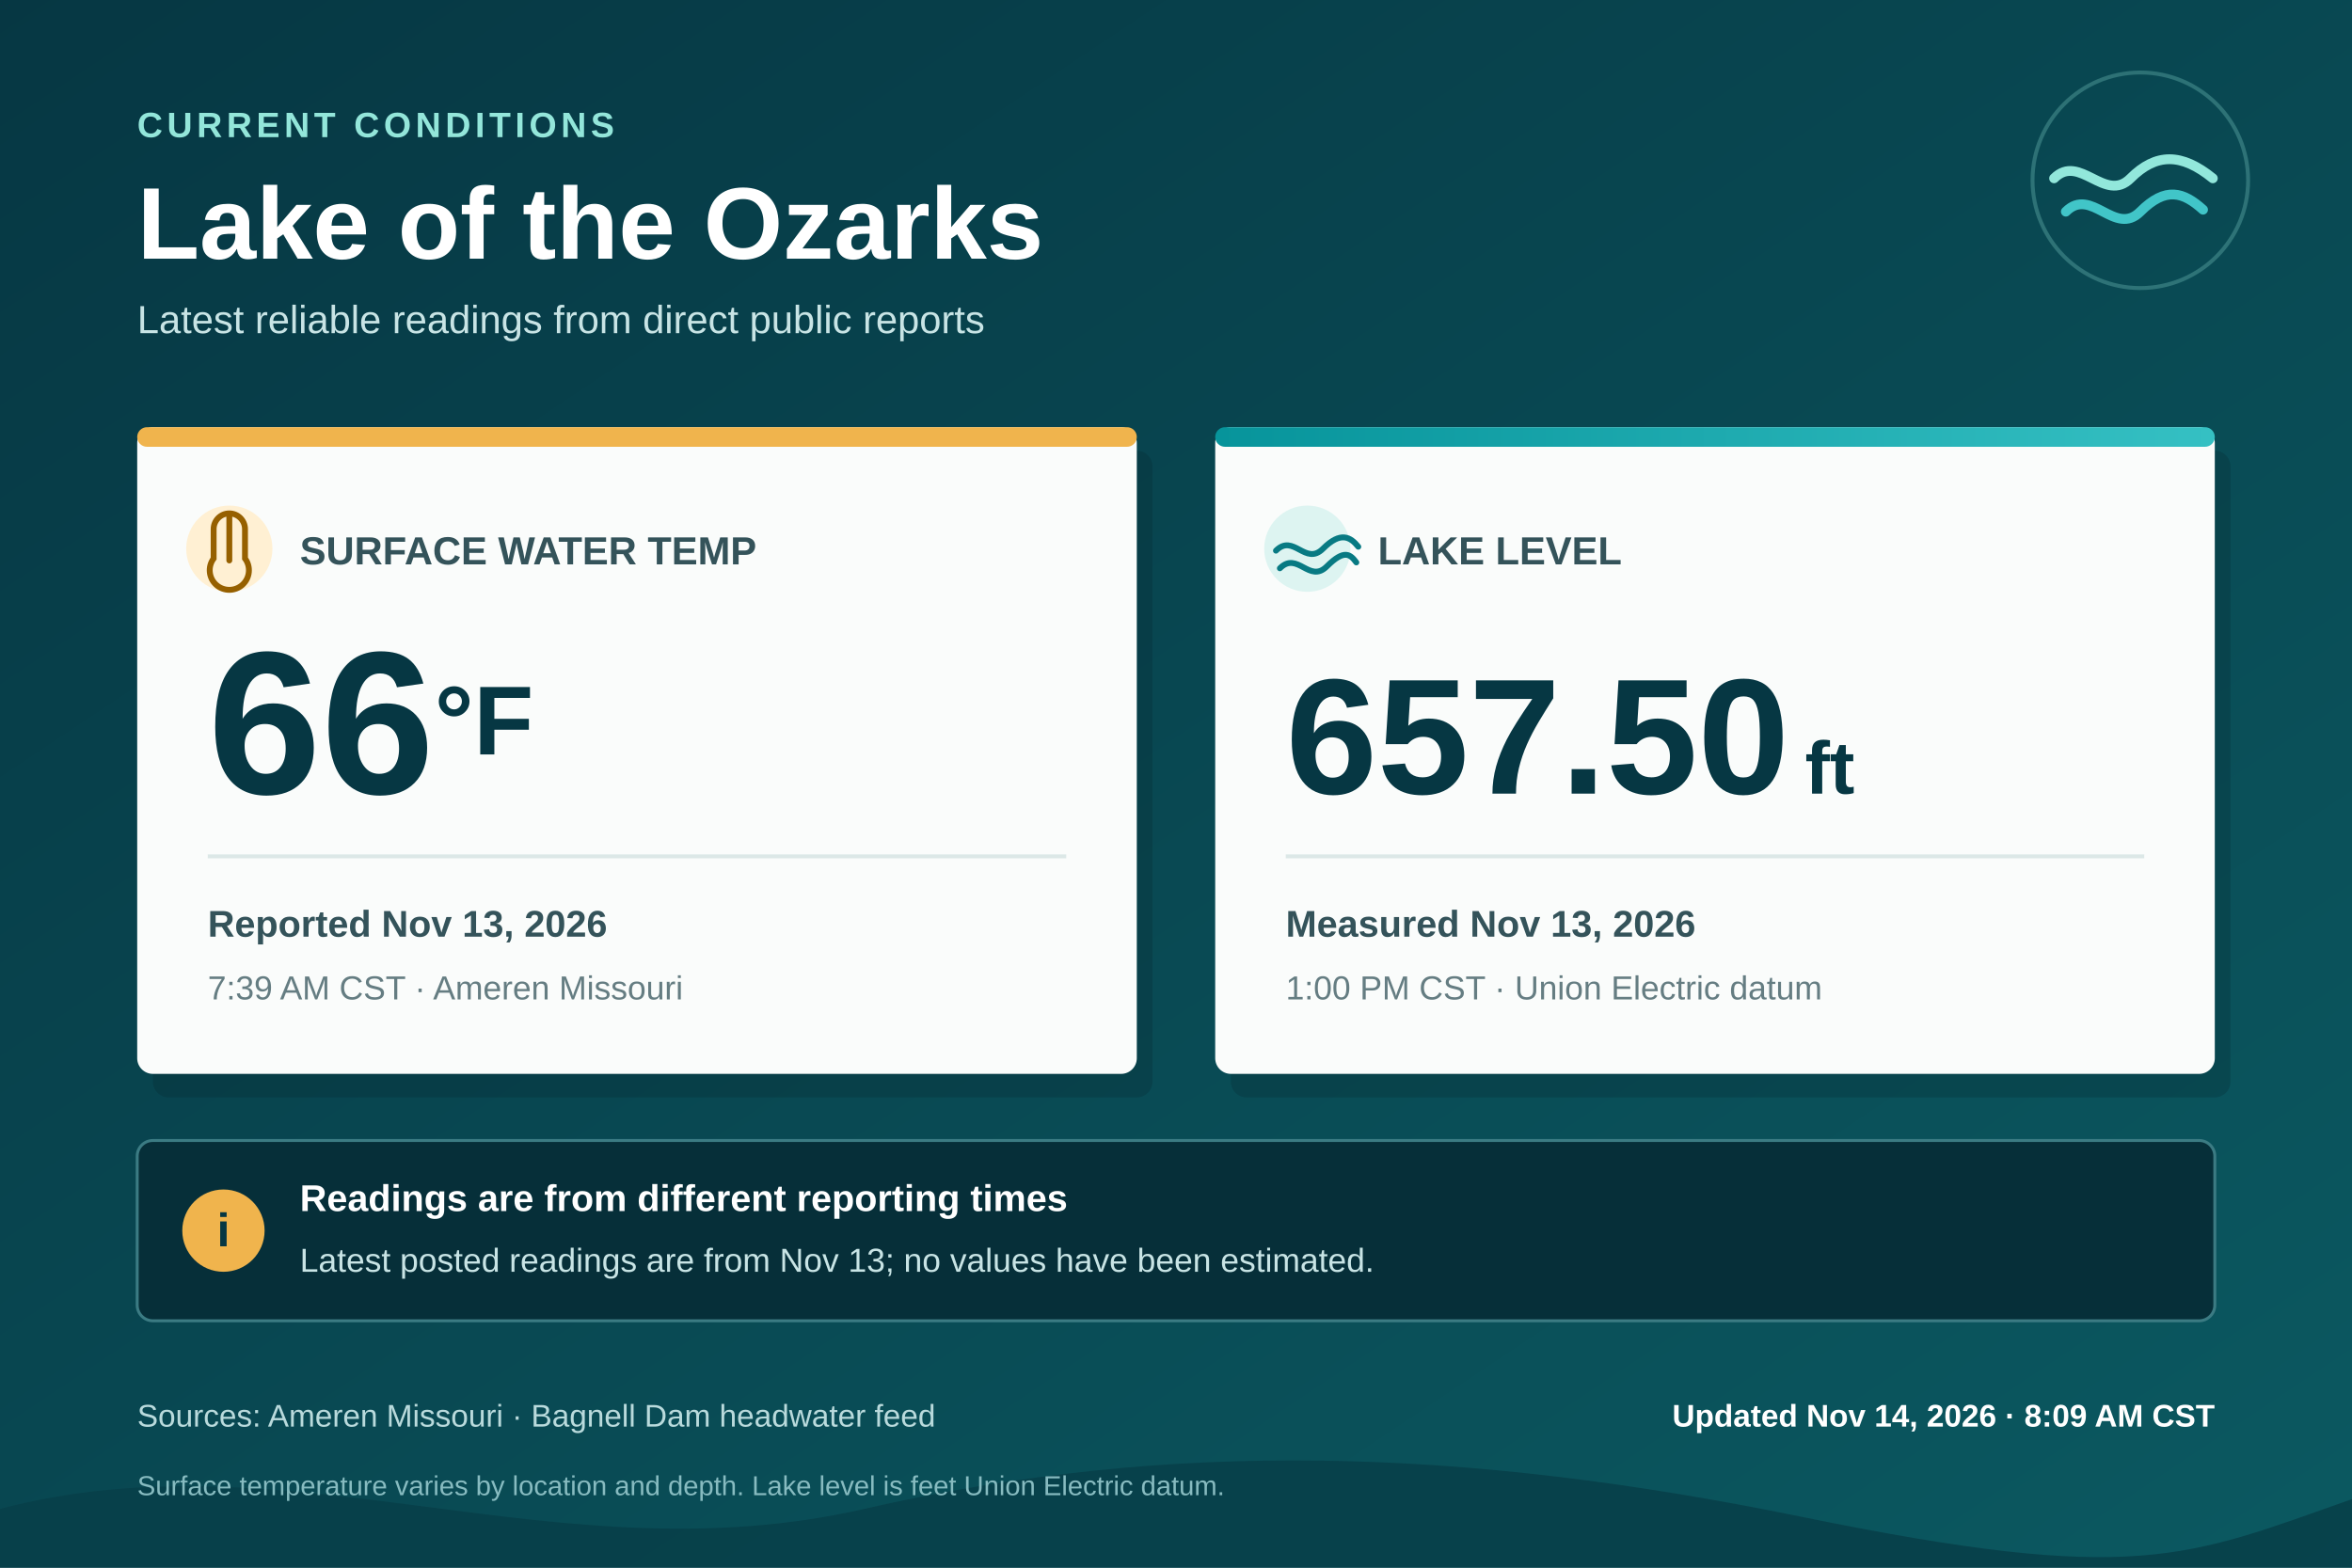
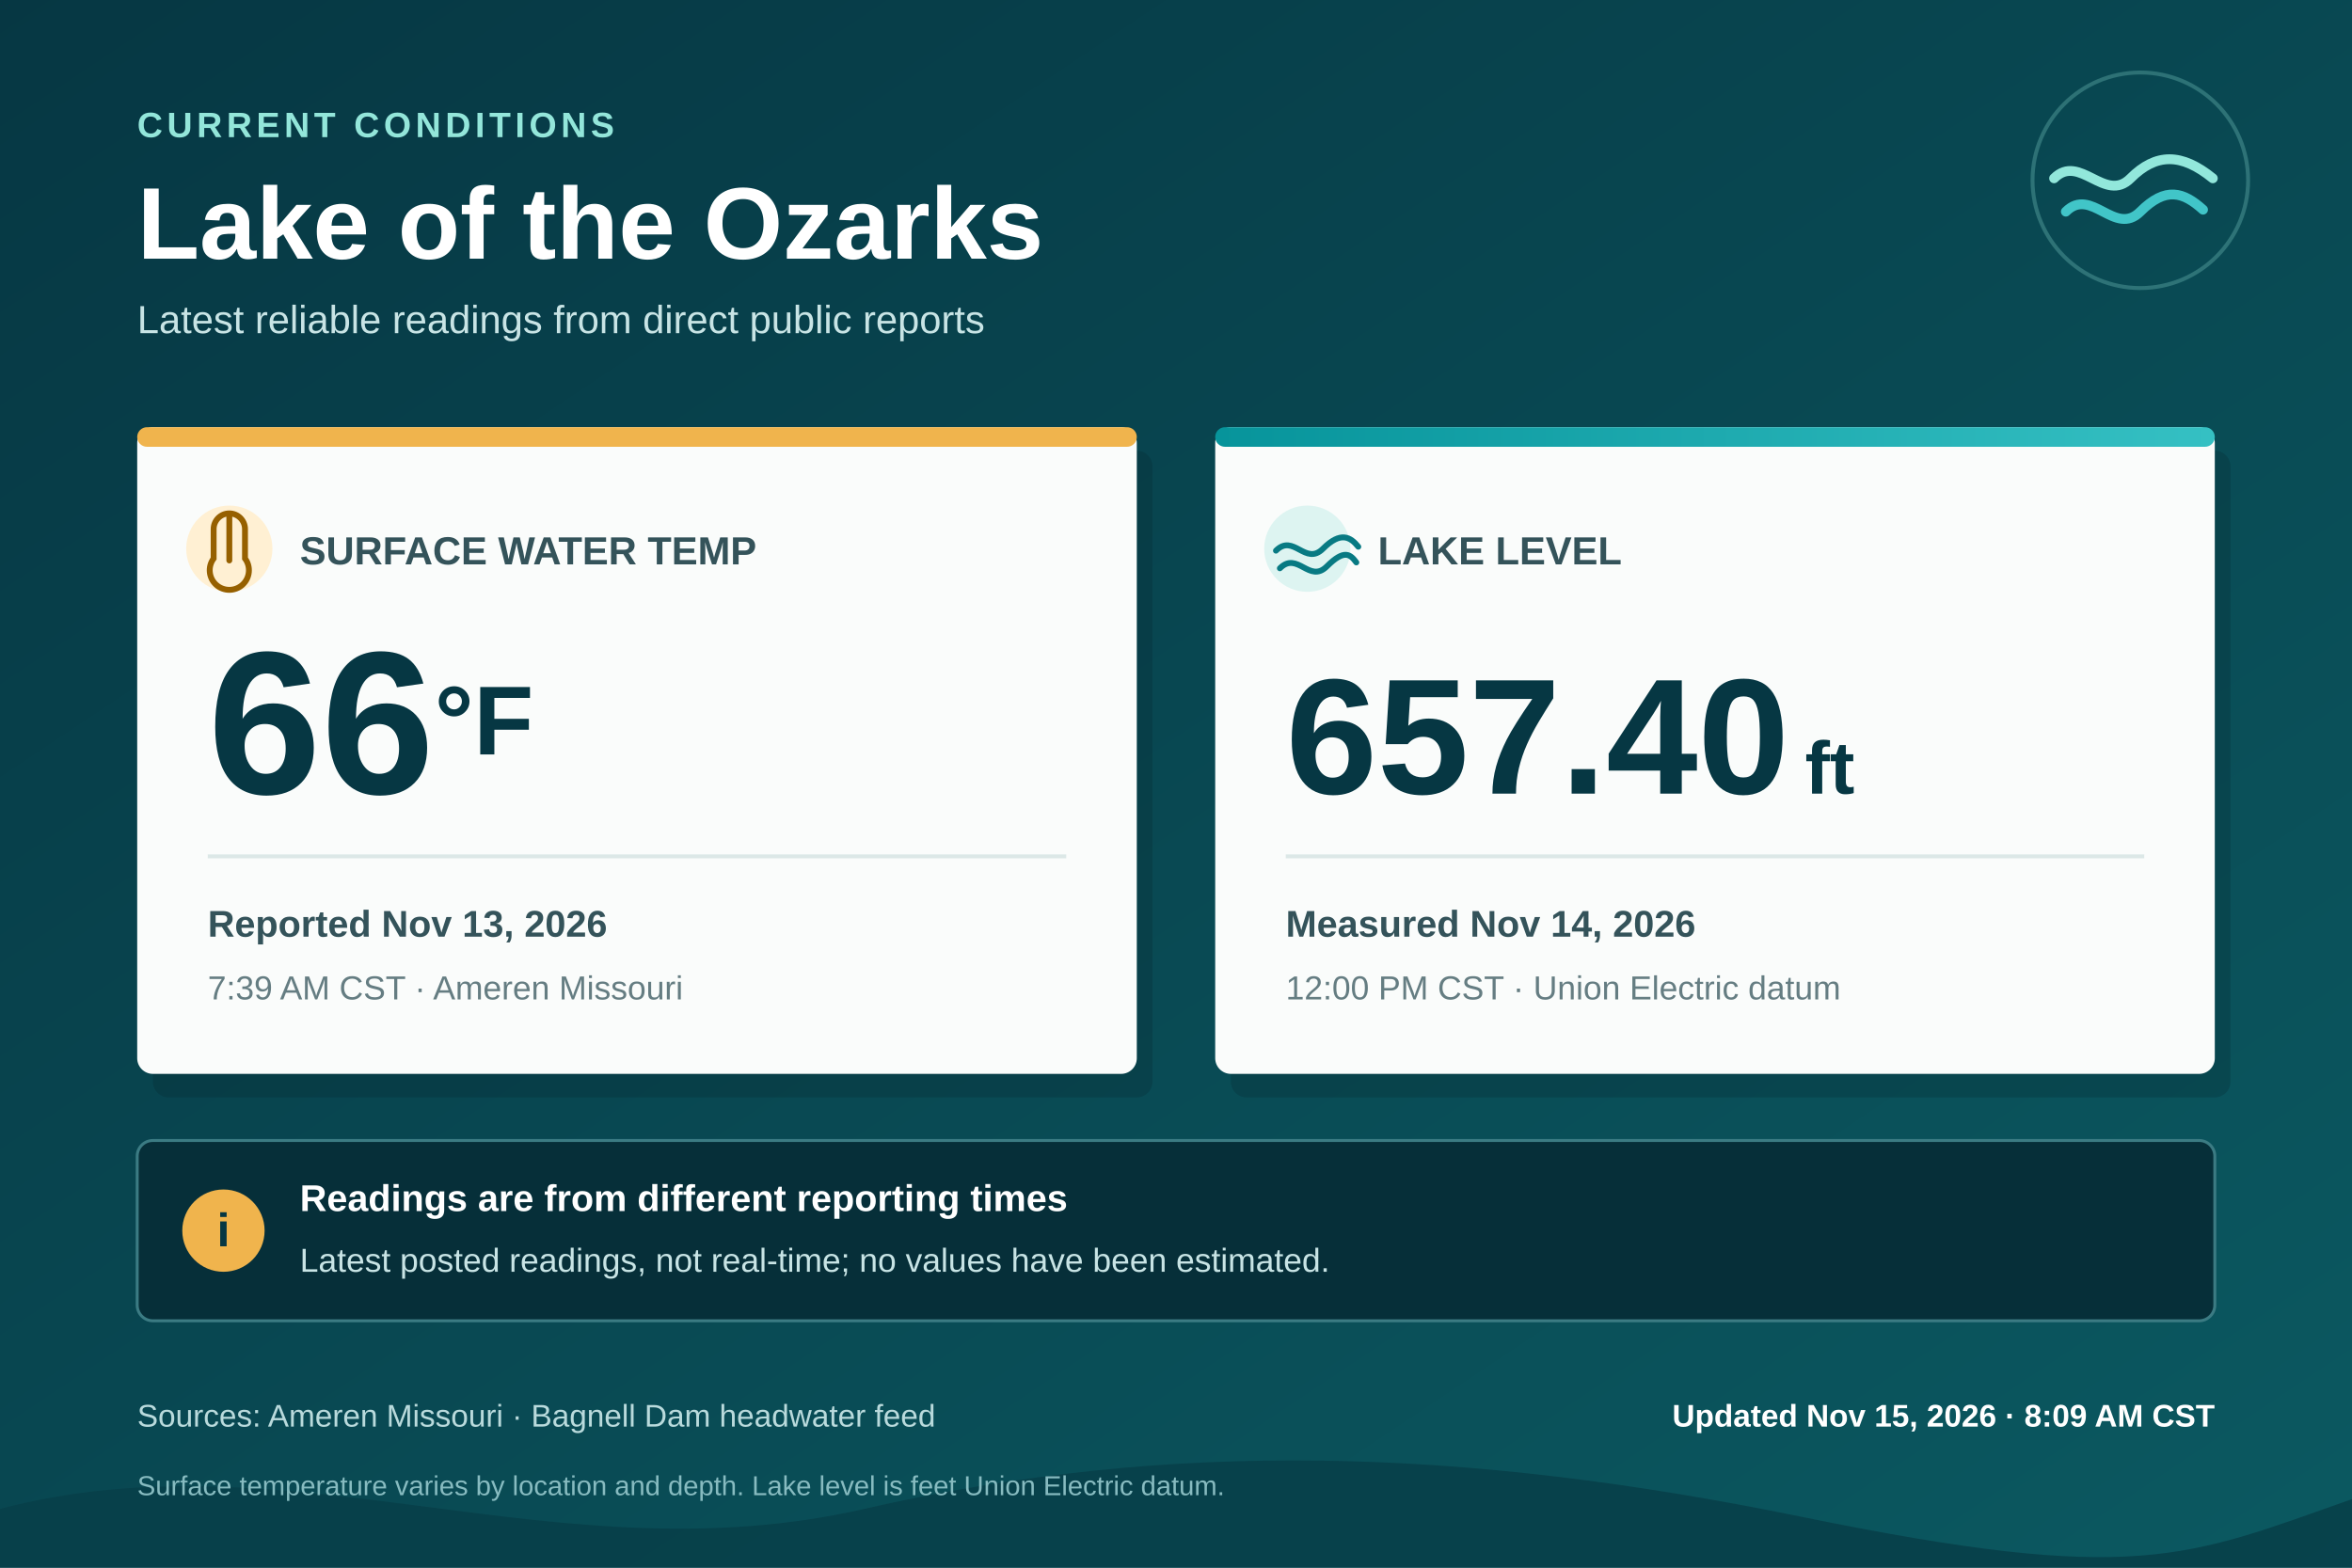
<svg xmlns="http://www.w3.org/2000/svg" width="1200" height="800" viewBox="0 0 1200 800" role="img" aria-labelledby="title desc">
  <defs>
    <linearGradient id="bg" x1="0" y1="0" x2="1" y2="1">
      <stop offset="0" stop-color="#063743" />
      <stop offset="1" stop-color="#0B5961" />
    </linearGradient>
    <linearGradient id="levelBar" x1="0" y1="0" x2="1" y2="0">
      <stop offset="0" stop-color="#07949B" />
      <stop offset="1" stop-color="#35C0C3" />
    </linearGradient>
  </defs>
  <rect width="1200" height="800" fill="url(#bg)" />
  <path d="M0 770 C148 731 284 806 441 770 S748 739 919 774 S1115 795 1200 765 V800 H0 Z" fill="#073F49" opacity="0.9" />
  <circle cx="1092" cy="92" r="55" fill="none" stroke="#8FE3D7" stroke-width="2" opacity="0.27" />
  <path d="M1048 91 C1061 78 1074 104 1087 91 S1113 78 1129 91" fill="none" stroke="#92E7DB" stroke-width="5" stroke-linecap="round" />
  <path d="M1054 108 C1067 95 1079 121 1092 108 S1114 98 1124 107" fill="none" stroke="#41C5C8" stroke-width="5" stroke-linecap="round" />
  <g font-family="Arial, Helvetica, sans-serif">
    <text x="70" y="70" fill="#93E6DA" font-size="18" font-weight="700" letter-spacing="2.2">CURRENT CONDITIONS</text>
    <text x="70" y="132" fill="#FFFFFF" font-size="52" font-weight="700">Lake of the Ozarks</text>
    <text x="70" y="170" fill="#C8E4E5" font-size="20">Latest reliable readings from direct public reports</text>
    <rect x="78" y="230" width="510" height="330" rx="8" fill="#02232B" opacity="0.25" />
    <rect x="628" y="230" width="510" height="330" rx="8" fill="#02232B" opacity="0.25" />
    <rect x="70" y="218" width="510" height="330" rx="8" fill="#FAFCFB" />
    <rect x="620" y="218" width="510" height="330" rx="8" fill="#FAFCFB" />
    <g>
      <rect x="70" y="218" width="510" height="10" rx="5" fill="#F0B44D" />
      <circle cx="117" cy="280" r="22" fill="#FFF0D3" />
      <path d="M117 262 V286 M109 270 V285 A10 10 0 1 0 125 285 V270 A8 8 0 0 0 109 270" fill="none" stroke="#966000" stroke-width="3" stroke-linecap="round" />
      <text x="153" y="288" fill="#34535A" font-size="20" font-weight="700">SURFACE WATER TEMP</text>
      <text x="106" y="405" fill="#063743" font-size="104" font-weight="700">66<tspan font-size="50" baseline-shift="super">°F</tspan>
      </text>
      <line x1="106" y1="437" x2="544" y2="437" stroke="#DCE8E7" stroke-width="2" />
      <text x="106" y="478" fill="#34535A" font-size="19" font-weight="700">Reported Nov 13, 2026</text>
      <text x="106" y="510" fill="#657D82" font-size="17">7:39 AM CST · Ameren Missouri</text>
    </g>
    <g>
      <rect x="620" y="218" width="510" height="10" rx="5" fill="url(#levelBar)" />
      <circle cx="667" cy="280" r="22" fill="#DDF4F1" />
      <path d="M651 281 C660 272 666 289 675 280 S689 274 693 279 M653 290 C662 281 668 298 677 289 S689 283 692 287" fill="none" stroke="#087A83" stroke-width="3" stroke-linecap="round" />
      <text x="703" y="288" fill="#34535A" font-size="20" font-weight="700">LAKE LEVEL</text>
-       <text x="656" y="405" fill="#063743" font-size="84" font-weight="700">657.50<tspan dx="8" font-size="38">ft</tspan>
+       <text x="656" y="405" fill="#063743" font-size="84" font-weight="700">657.40<tspan dx="8" font-size="38">ft</tspan>
      </text>
      <line x1="656" y1="437" x2="1094" y2="437" stroke="#DCE8E7" stroke-width="2" />
-       <text x="656" y="478" fill="#34535A" font-size="19" font-weight="700">Measured Nov 13, 2026</text>
-       <text x="656" y="510" fill="#657D82" font-size="17">1:00 PM CST · Union Electric datum</text>
+       <text x="656" y="478" fill="#34535A" font-size="19" font-weight="700">Measured Nov 14, 2026</text>
+       <text x="656" y="510" fill="#657D82" font-size="17">12:00 PM CST · Union Electric datum</text>
    </g>
    <g>
      <rect x="70" y="582" width="1060" height="92" rx="8" fill="#062F39" stroke="#3B7B83" stroke-width="1.5" />
      <circle cx="114" cy="628" r="21" fill="#F0B44D" />
      <text x="114" y="636" fill="#063743" font-size="24" font-weight="700" text-anchor="middle">i</text>
      <text x="153" y="618" fill="#FFFFFF" font-size="19" font-weight="700">Readings are from different reporting times</text>
-       <text x="153" y="649" fill="#C8E4E5" font-size="17">Latest posted readings are from Nov 13; no values have been estimated.</text>
+       <text x="153" y="649" fill="#C8E4E5" font-size="17">Latest posted readings, not real-time; no values have been estimated.</text>
    </g>
    <text x="70" y="728" fill="#B9DADC" font-size="16">Sources: Ameren Missouri · Bagnell Dam headwater feed</text>
-     <text x="1130" y="728" fill="#FFFFFF" font-size="16" font-weight="700" text-anchor="end">Updated Nov 14, 2026 · 8:09 AM CST</text>
+     <text x="1130" y="728" fill="#FFFFFF" font-size="16" font-weight="700" text-anchor="end">Updated Nov 15, 2026 · 8:09 AM CST</text>
    <text x="70" y="763" fill="#87BBC0" font-size="14">Surface temperature varies by location and depth. Lake level is feet Union Electric datum.</text>
  </g>
</svg>
